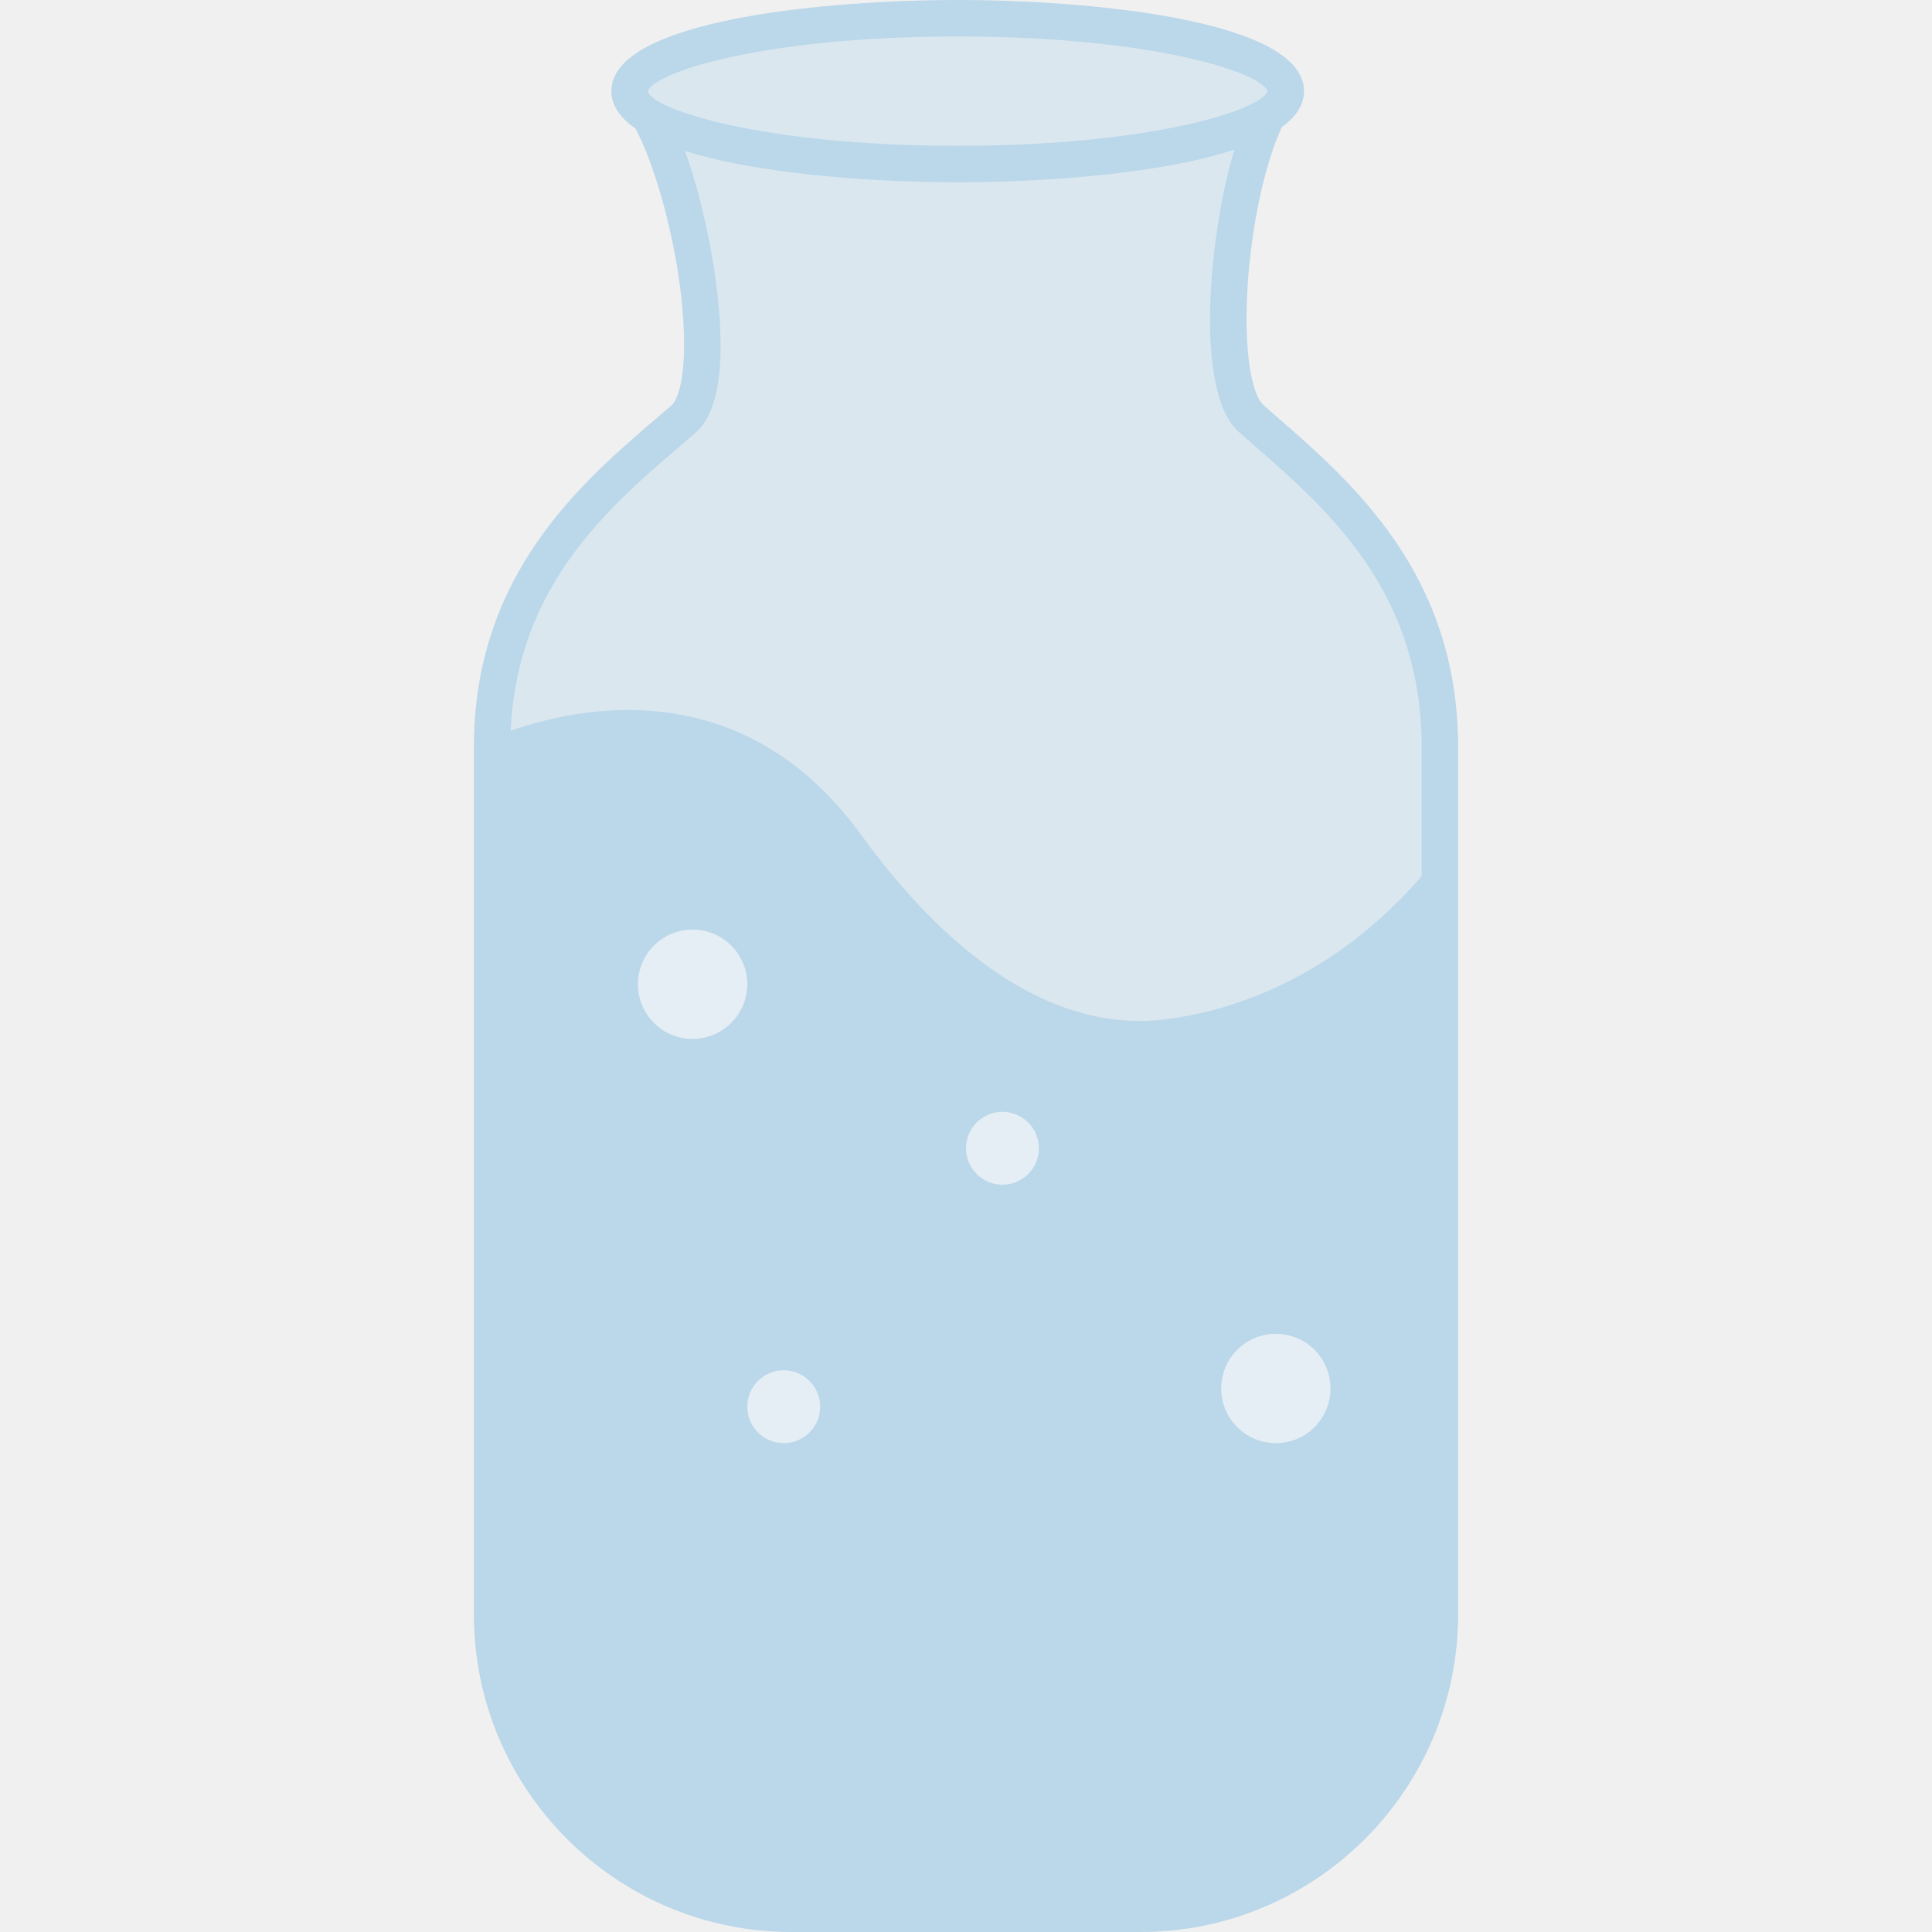
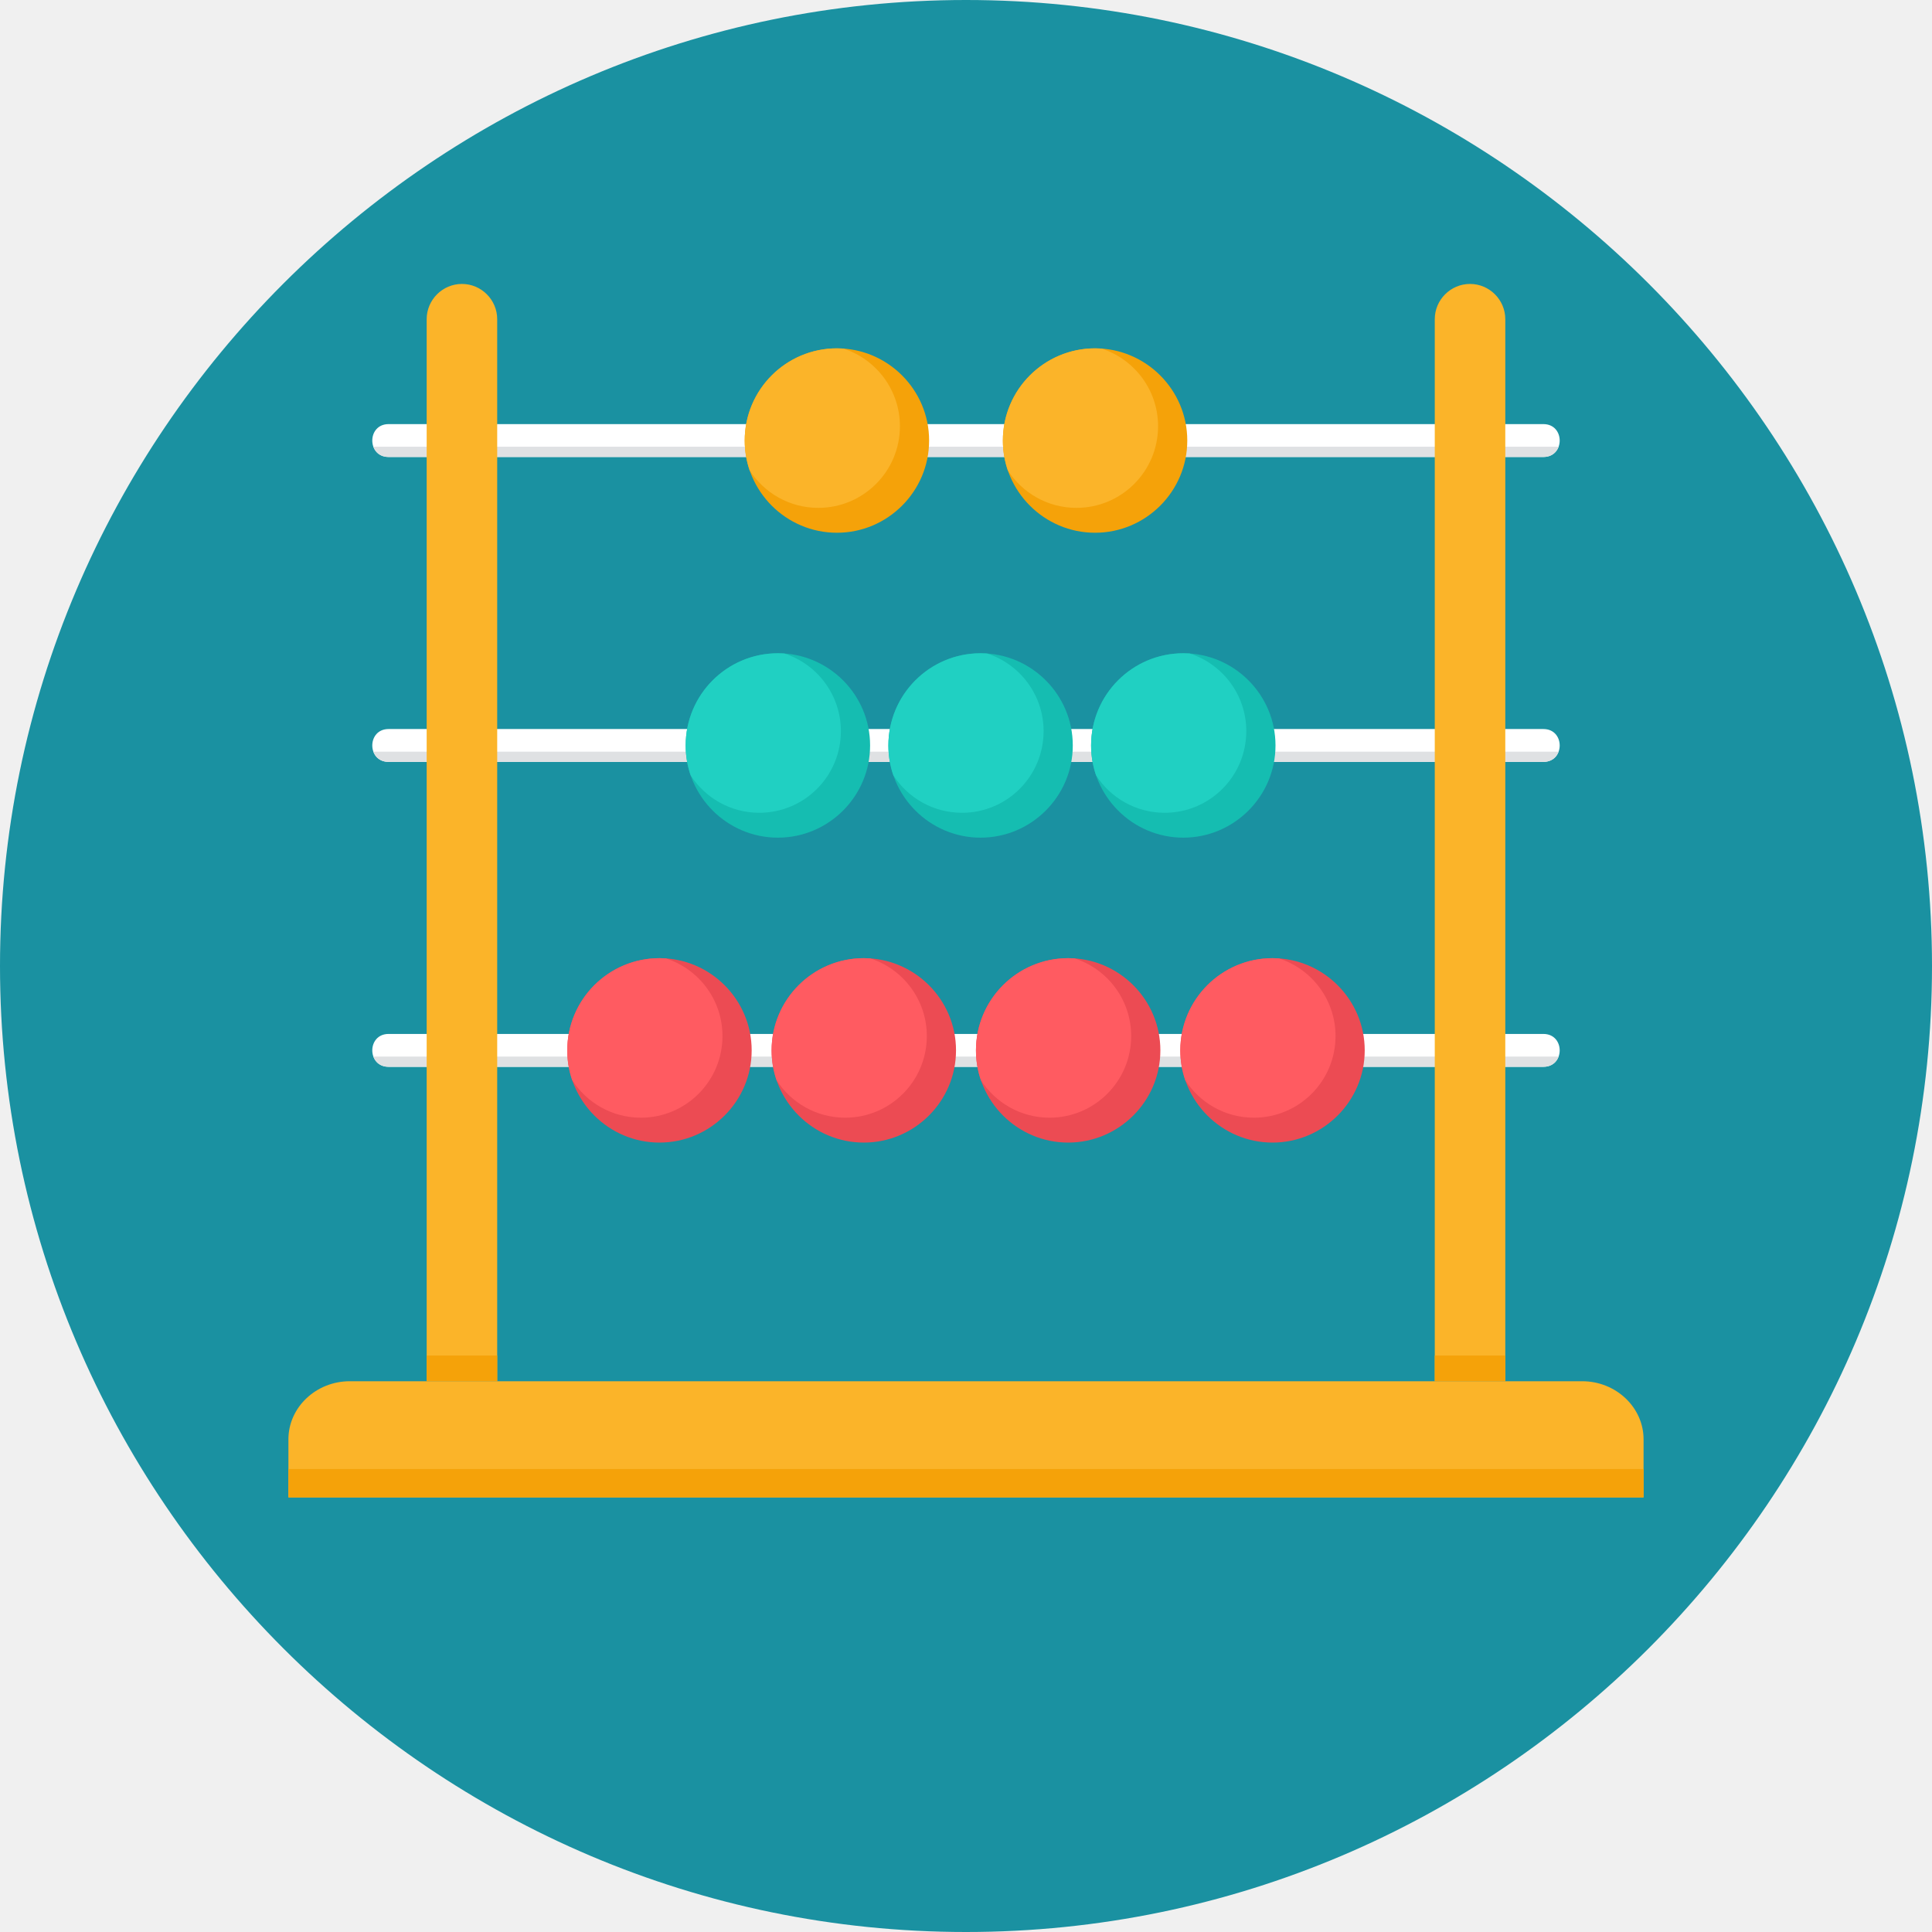
- <svg xmlns="http://www.w3.org/2000/svg" version="1.1" id="Capa_1" x="0px" y="0px" viewBox="0 0 53 53" style="enable-background:new 0 0 53 53;" xml:space="preserve">
+ <svg xmlns="http://www.w3.org/2000/svg" version="1.1" id="Layer_1" x="0px" y="0px" viewBox="0 0 512 512" style="enable-background:new 0 0 512 512;" xml:space="preserve">
+   <path style="fill:#1A91A1;" d="M255.999,512C397,512,512,397,512,255.999C512,115,397,0,255.999,0C115,0,0,115,0,255.999  C0,397,115,512,255.999,512z" />
+   <path style="fill:#FFFFFF;" d="M102.981,112.394h306.033c5.763,0,5.761,8.711,0,8.711H102.981  C97.22,121.105,97.218,112.394,102.981,112.394z" />
+   <path style="fill:#DFE1E3;" d="M413.049,118.389c-0.551,1.513-1.894,2.716-4.035,2.716H102.981c-2.141,0-3.486-1.202-4.037-2.716  H413.049z" />
+   <path style="fill:#FFFFFF;" d="M102.981,193.201h306.033c5.763,0,5.761,8.711,0,8.711H102.981  C97.22,201.912,97.218,193.201,102.981,193.201z" />
+   <path style="fill:#DFE1E3;" d="M413.049,199.196c-0.551,1.513-1.894,2.716-4.035,2.716H102.981c-2.141,0-3.486-1.204-4.037-2.716  H413.049z" />
+   <path style="fill:#FFFFFF;" d="M102.981,274.006h306.033c5.763,0,5.761,8.711,0,8.711H102.981  C97.22,282.717,97.218,274.006,102.981,274.006z" />
+   <path style="fill:#DFE1E3;" d="M413.049,280.001c-0.551,1.513-1.894,2.716-4.035,2.716H102.981c-2.141,0-3.486-1.204-4.037-2.716  H413.049z" />
  <g>
-     <g>
-       <path style="fill:#DAE7EF;" d="M17.272,2.5c1.376,1.039,2.781,7.875,1.474,9c-2.108,1.815-5.247,4.242-5.247,9v23.791    c0,4.515,3.694,8.209,8.209,8.209h9.582c4.515,0,8.209-3.694,8.209-8.209V20.5c0-4.772-3.099-7.193-5.173-9.013    c-1.286-1.129-0.424-7.961,0.946-8.987" />
-       <path style="fill:#BBD7EA;" d="M31.291,53h-9.582C16.907,53,13,49.093,13,44.291V20.5c0-4.746,2.943-7.261,5.093-9.098    l0.328-0.281c0.182-0.156,0.379-0.765,0.341-1.965c-0.084-2.59-1.079-5.721-1.791-6.257l0.604-0.799    c1.227,0.927,2.114,4.778,2.187,7.023c0.046,1.416-0.179,2.316-0.688,2.755l-0.331,0.283C16.63,13.968,14,16.215,14,20.5v23.791    C14,48.542,17.458,52,21.709,52h9.582C35.542,52,39,48.542,39,44.291V20.5c0-4.284-2.58-6.528-4.652-8.332l-0.351-0.305    c-0.745-0.654-0.842-2.354-0.791-3.666c0.073-1.901,0.618-5.236,1.767-6.098l0.6,0.801c-0.564,0.423-1.269,2.794-1.367,5.335    c-0.063,1.657,0.181,2.639,0.452,2.876l0.347,0.303C37.112,13.248,40,15.761,40,20.5v23.791C40,49.093,36.093,53,31.291,53z" />
-     </g>
-     <g>
-       <ellipse style="fill:#DAE7EF;" cx="26.272" cy="2.5" rx="9" ry="2" />
-       <path style="fill:#BBD7EA;" d="M26.272,5c-3.528,0-9.5-0.526-9.5-2.5s5.972-2.5,9.5-2.5s9.5,0.526,9.5,2.5S29.801,5,26.272,5z     M26.272,1c-5.303,0-8.353,0.982-8.501,1.509C17.92,3.018,20.97,4,26.272,4c5.273,0,8.319-0.972,8.498-1.5    C34.592,1.972,31.546,1,26.272,1z" />
-     </g>
-     <circle style="fill:#231F20;" cx="30.5" cy="45.59" r="1" />
-     <circle style="fill:#231F20;" cx="23" cy="47.09" r="1.5" />
-     <g>
-       <path style="fill:#BBD7EA;" d="M31.858,27.976c-0.198,0.021-0.397,0.032-0.597,0.032c-2.578,0-5.208-1.756-7.644-5.114    c-3.532-4.865-8.545-3.303-10.107-2.654c-0.002,0.088-0.011,0.171-0.011,0.26v23.791c0,4.515,3.694,8.209,8.209,8.209h9.582    c4.515,0,8.209-3.694,8.209-8.209V23.428C36.719,27.024,33.388,27.814,31.858,27.976z" />
-     </g>
-     <circle style="fill:#E4EEF4;" cx="19" cy="27" r="1.5" />
-     <circle style="fill:#E4EEF4;" cx="21.5" cy="38.59" r="1" />
-     <circle style="fill:#E4EEF4;" cx="27.5" cy="31.5" r="1" />
-     <circle style="fill:#E4EEF4;" cx="35" cy="38.09" r="1.5" />
+     <path style="fill:#FBB429;" d="M122.419,75.247c5.139,0,9.344,4.205,9.344,9.344V366.04h-18.69V84.591   c0-5.139,4.205-9.344,9.344-9.344H122.419z" />
+     <path style="fill:#FBB429;" d="M389.574,75.247c5.139,0,9.344,4.205,9.344,9.344V366.04h-18.69V84.591   c0-5.139,4.205-9.344,9.344-9.344H389.574z" />
+     <path style="fill:#FBB429;" d="M92.7,366.04h326.593c8.947,0,16.269,6.925,16.269,15.392v15.392H76.433v-15.392   c0-8.467,7.322-15.392,16.269-15.392H92.7z" />
  </g>
+   <g>
+     <path style="fill:#F5A209;" d="M76.431,389.312h359.13v7.512H76.431V389.312z" />
+     <path style="fill:#F5A209;" d="M113.075,359.229h18.69v6.813h-18.69V359.229z" />
+     <path style="fill:#F5A209;" d="M380.23,359.229h18.69v6.813h-18.69V359.229z" />
+     <path style="fill:#F5A209;" d="M221.791,141.184c13.456,0,24.434-10.976,24.434-24.434c0-13.456-10.976-24.434-24.434-24.434   s-24.434,10.976-24.434,24.434S208.333,141.184,221.791,141.184z" />
+   </g>
+   <path style="fill:#FBB429;" d="M221.789,92.316c0.575,0,1.142,0.022,1.704,0.06c8.7,2.8,14.995,10.958,14.995,20.589  c0,11.941-9.681,21.625-21.627,21.625c-7.644,0-14.362-3.969-18.208-9.957c-0.842-2.474-1.299-5.124-1.299-7.882  C197.355,103.257,208.293,92.316,221.789,92.316z" />
+   <path style="fill:#F5A209;" d="M290.207,141.184c13.458,0,24.434-10.976,24.434-24.434c0-13.456-10.976-24.434-24.434-24.434  c-13.458,0-24.436,10.976-24.436,24.434S276.746,141.184,290.207,141.184z" />
+   <path style="fill:#FBB429;" d="M290.205,92.316c0.571,0,1.142,0.022,1.704,0.06c8.698,2.8,14.993,10.958,14.993,20.589  c0,11.941-9.681,21.625-21.623,21.625c-7.646,0-14.362-3.969-18.21-9.957c-0.842-2.474-1.299-5.124-1.299-7.882  c0-13.494,10.94-24.434,24.436-24.434H290.205z" />
+   <path style="fill:#EC4B53;" d="M174.766,302.797c13.458,0,24.436-10.976,24.436-24.436c0-13.458-10.976-24.434-24.436-24.434  c-13.458,0-24.434,10.976-24.434,24.434S161.308,302.797,174.766,302.797z" />
+   <path style="fill:#FF5B61;" d="M174.766,253.929c0.571,0,1.142,0.02,1.704,0.06c8.696,2.8,14.993,10.956,14.993,20.587  c0,11.941-9.681,21.625-21.623,21.625c-7.646,0-14.365-3.969-18.21-9.955c-0.842-2.474-1.299-5.126-1.299-7.884  c0-13.494,10.94-24.434,24.436-24.434L174.766,253.929z" />
+   <path style="fill:#EC4B53;" d="M228.921,302.797c13.458,0,24.434-10.976,24.434-24.436c0-13.458-10.976-24.434-24.434-24.434  s-24.436,10.976-24.436,24.434S215.461,302.797,228.921,302.797z" />
+   <path style="fill:#FF5B61;" d="M228.921,253.929c0.571,0,1.14,0.02,1.704,0.06c8.698,2.8,14.993,10.956,14.993,20.587  c0,11.941-9.681,21.625-21.625,21.625c-7.646,0-14.362-3.969-18.21-9.955c-0.842-2.474-1.299-5.126-1.299-7.884  c0-13.494,10.94-24.434,24.436-24.434V253.929z" />
+   <path style="fill:#EC4B53;" d="M283.076,302.797c13.456,0,24.434-10.976,24.434-24.436c0-13.458-10.976-24.434-24.434-24.434  c-13.458,0-24.436,10.976-24.436,24.434S269.618,302.797,283.076,302.797z" />
+   <path style="fill:#FF5B61;" d="M283.074,253.929c0.573,0,1.142,0.02,1.707,0.06c8.7,2.8,14.993,10.956,14.993,20.587  c0,11.941-9.681,21.625-21.625,21.625c-7.644,0-14.362-3.969-18.208-9.955c-0.842-2.474-1.299-5.126-1.299-7.884  c0-13.494,10.938-24.434,24.434-24.434L283.074,253.929z" />
+   <path style="fill:#EC4B53;" d="M337.232,302.797c13.456,0,24.434-10.976,24.434-24.436c0-13.458-10.976-24.434-24.434-24.434  s-24.434,10.976-24.434,24.434S323.773,302.797,337.232,302.797z" />
+   <path style="fill:#FF5B61;" d="M337.229,253.929c0.575,0,1.142,0.02,1.704,0.06c8.7,2.8,14.995,10.956,14.995,20.587  c0,11.941-9.681,21.625-21.627,21.625c-7.644,0-14.362-3.969-18.208-9.955c-0.842-2.474-1.299-5.126-1.299-7.884  c0-13.494,10.938-24.434,24.434-24.434V253.929z" />
+   <path style="fill:#15BDB1;" d="M206.148,221.989c13.458,0,24.436-10.976,24.436-24.434c0-13.458-10.978-24.434-24.436-24.434  c-13.458,0-24.434,10.976-24.434,24.434C181.714,211.011,192.689,221.989,206.148,221.989z" />
+   <path style="fill:#20D0C2;" d="M206.145,173.121c0.573,0,1.142,0.022,1.704,0.06c8.7,2.8,14.995,10.958,14.995,20.589  c0,11.944-9.684,21.625-21.627,21.625c-7.644,0-14.362-3.969-18.208-9.957c-0.842-2.474-1.301-5.122-1.301-7.88  c0-13.494,10.94-24.434,24.434-24.434L206.145,173.121z" />
+   <path style="fill:#15BDB1;" d="M259.866,221.989c13.458,0,24.434-10.976,24.434-24.434c0-13.458-10.976-24.434-24.434-24.434  s-24.436,10.976-24.436,24.434C235.43,211.011,246.408,221.989,259.866,221.989z" />
+   <path style="fill:#20D0C2;" d="M259.866,173.121c0.571,0,1.142,0.022,1.704,0.06c8.698,2.8,14.993,10.958,14.993,20.589  c0,11.944-9.681,21.625-21.623,21.625c-7.646,0-14.362-3.969-18.21-9.957c-0.842-2.474-1.299-5.122-1.299-7.88  c0-13.494,10.94-24.434,24.436-24.434L259.866,173.121z" />
+   <path style="fill:#15BDB1;" d="M313.585,221.989c13.458,0,24.436-10.976,24.436-24.434c0-13.458-10.978-24.434-24.436-24.434  s-24.434,10.976-24.434,24.434C289.151,211.011,300.126,221.989,313.585,221.989z" />
+   <path style="fill:#20D0C2;" d="M313.583,173.121c0.573,0,1.14,0.022,1.704,0.06c8.7,2.8,14.995,10.958,14.995,20.589  c0,11.944-9.684,21.625-21.625,21.625c-7.644,0-14.365-3.969-18.208-9.957c-0.842-2.474-1.299-5.122-1.299-7.88  c0-13.494,10.938-24.434,24.434-24.434L313.583,173.121z" />
  <g>
</g>
  <g>
</g>
  <g>
</g>
  <g>
</g>
  <g>
</g>
  <g>
</g>
  <g>
</g>
  <g>
</g>
  <g>
</g>
  <g>
</g>
  <g>
</g>
  <g>
</g>
  <g>
</g>
  <g>
</g>
  <g>
</g>
</svg>
